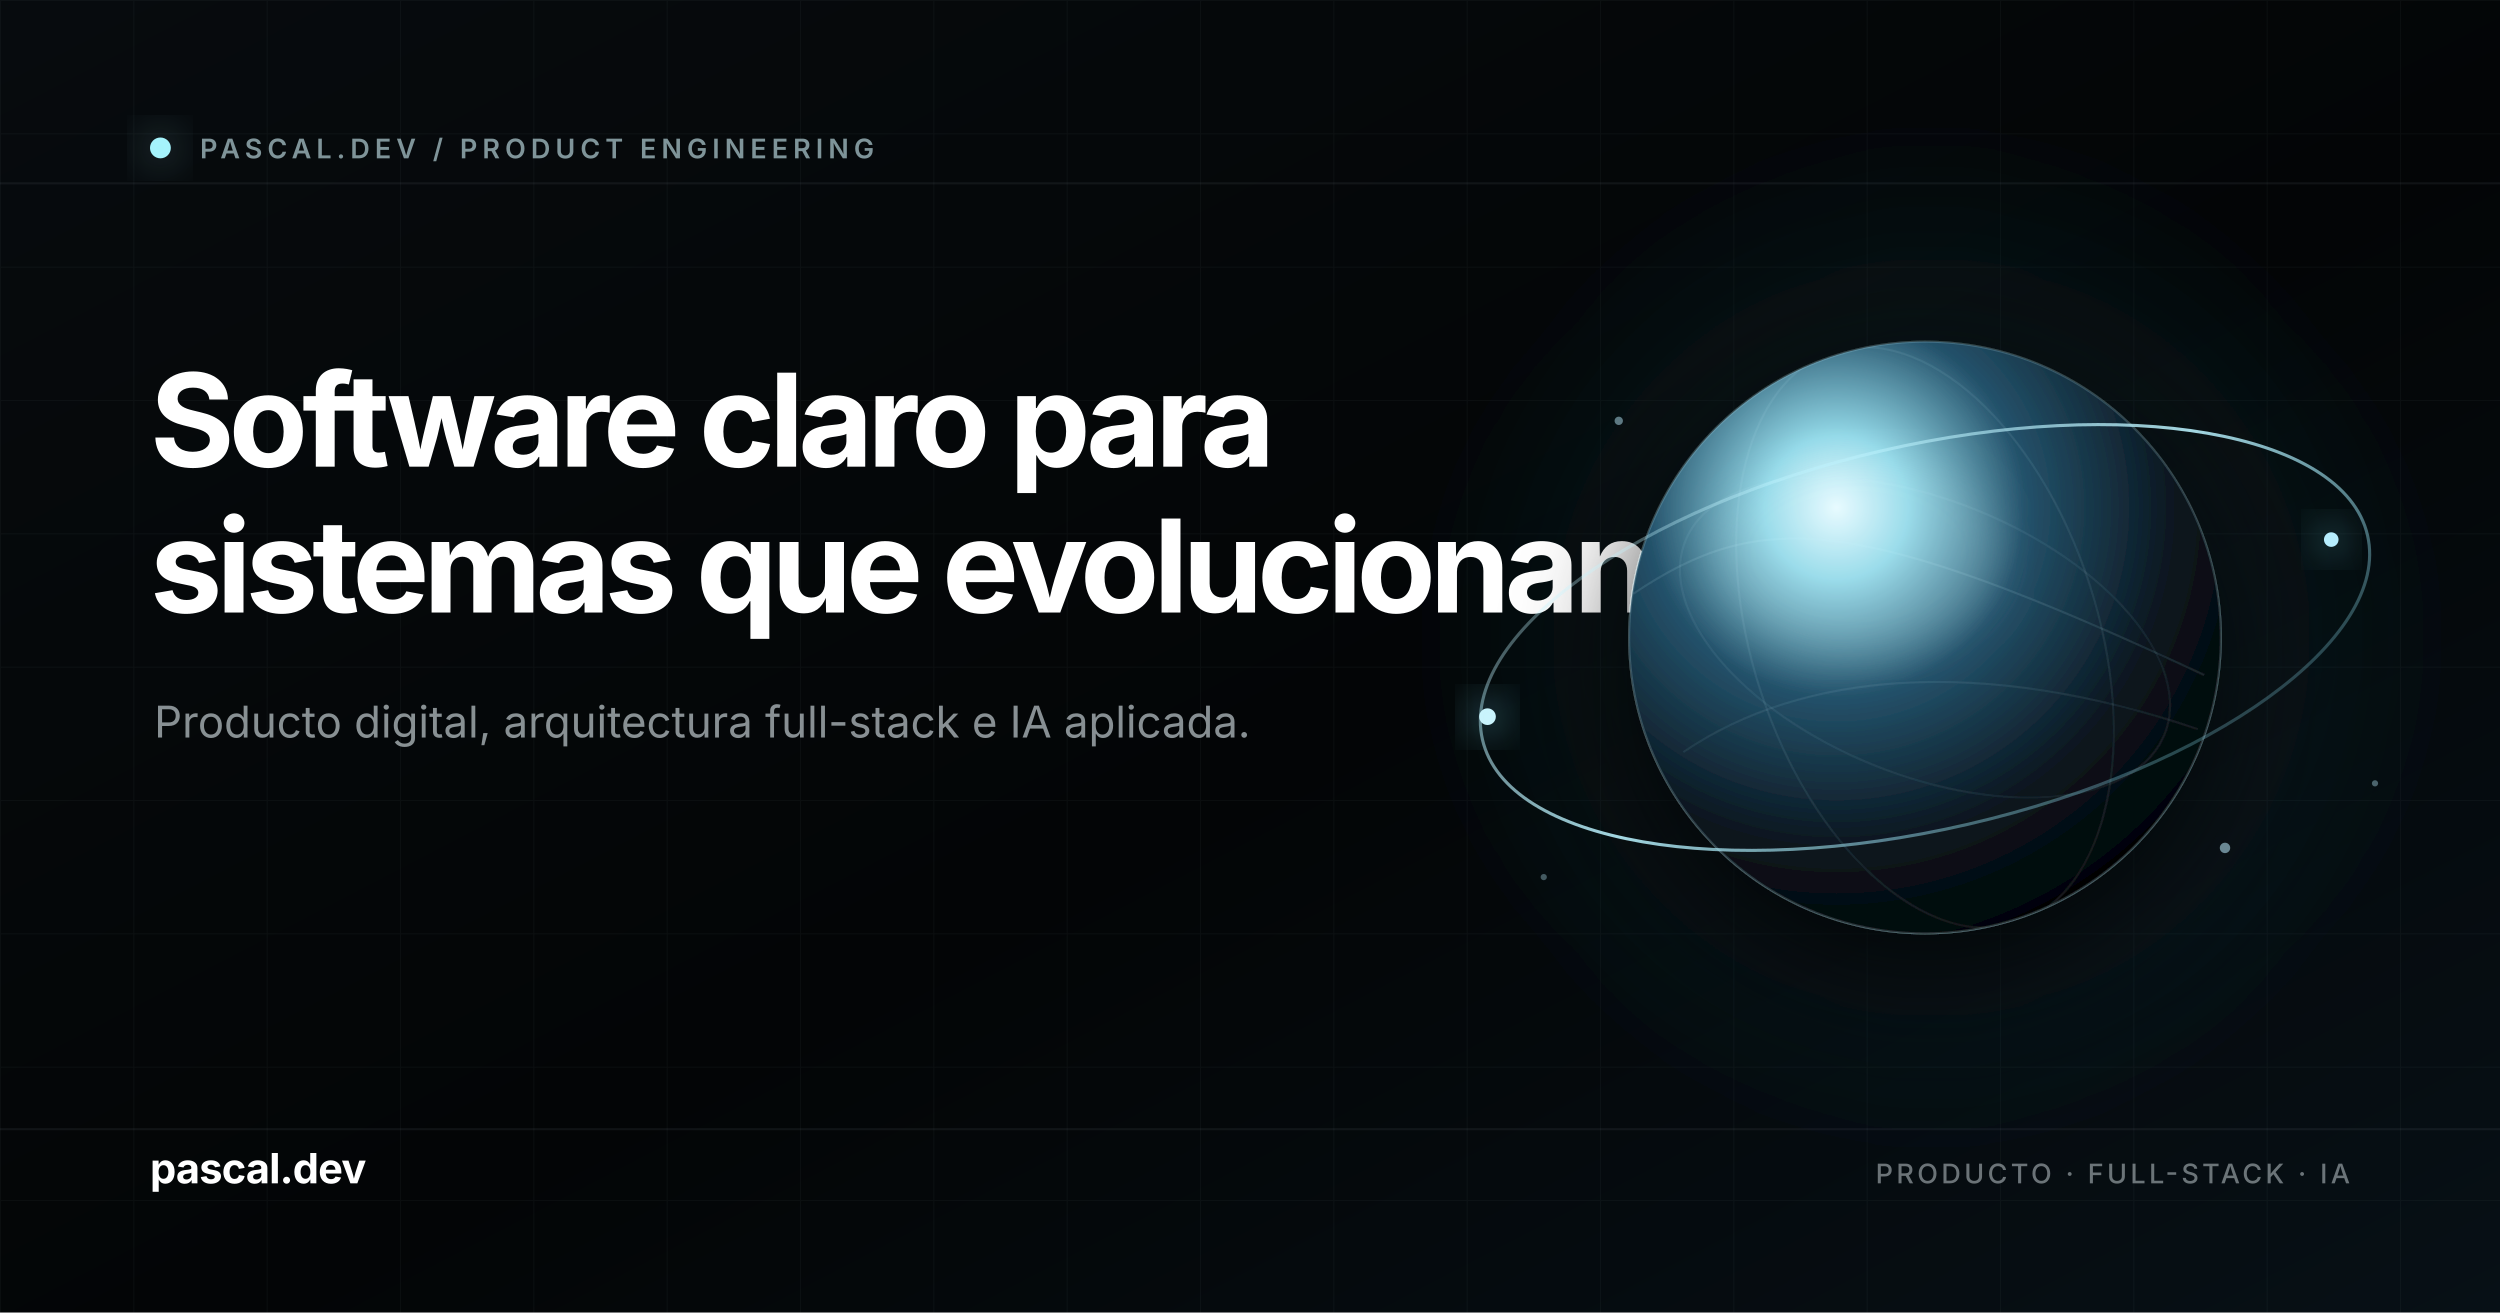
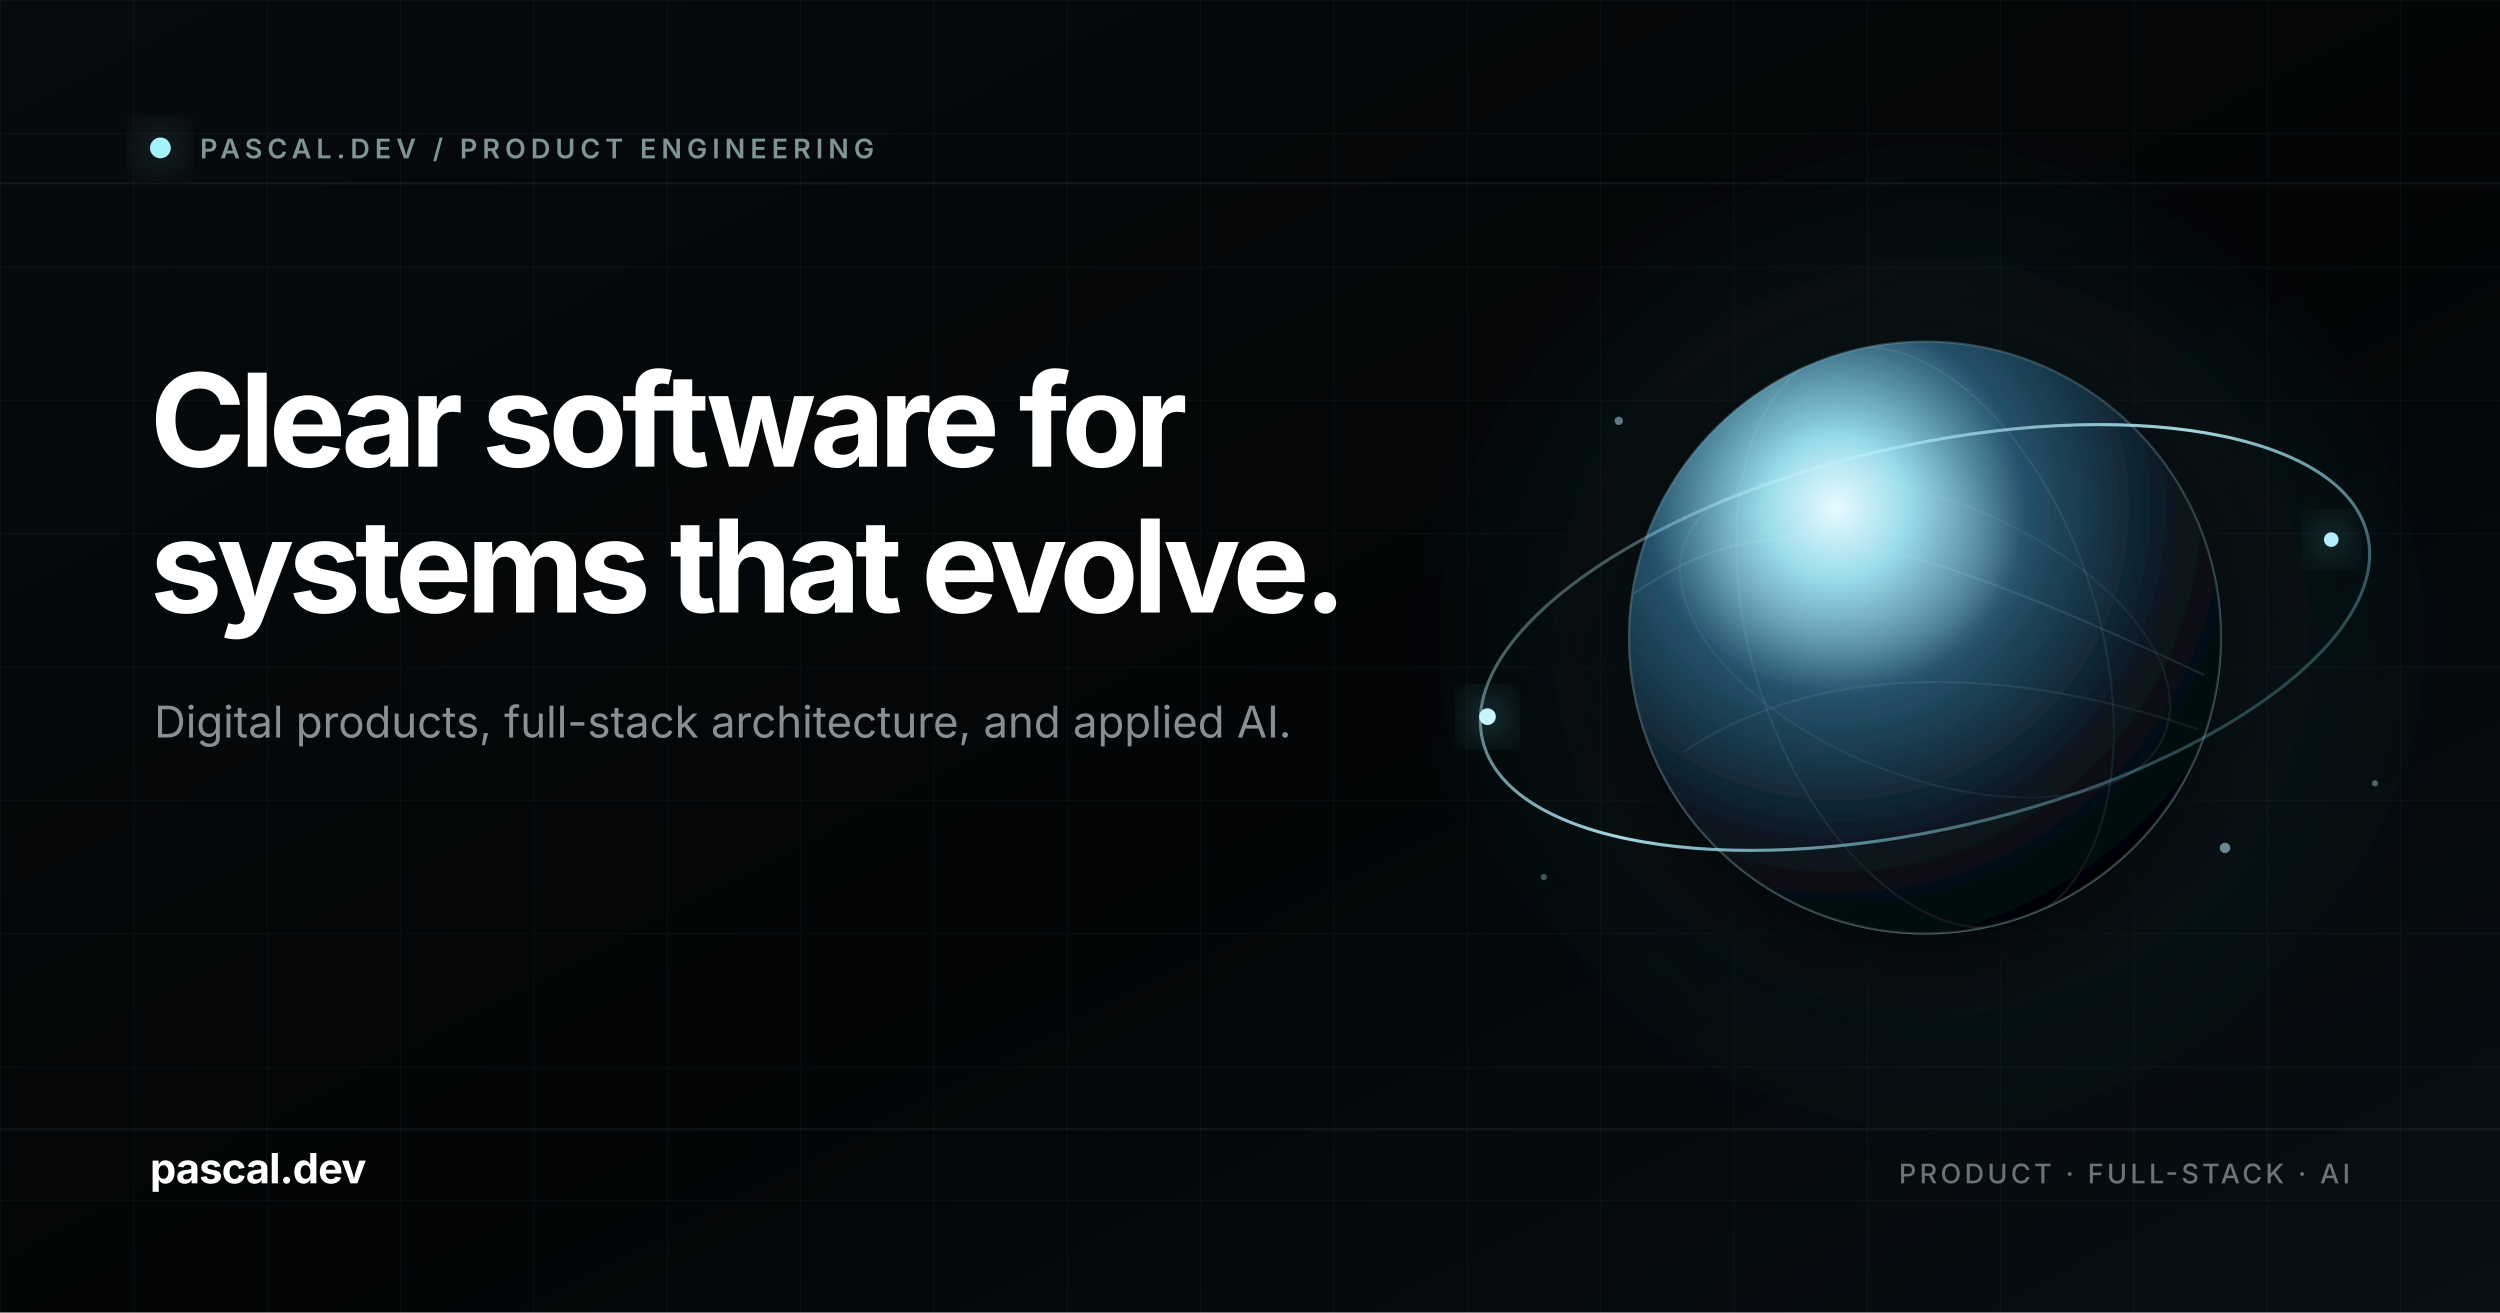
<svg xmlns="http://www.w3.org/2000/svg" width="1200" height="630" viewBox="0 0 1200 630" role="img" aria-labelledby="title description">
  <defs>
    <linearGradient id="background" x1="0" y1="0" x2="1" y2="1">
      <stop offset="0" stop-color="#070b0e" />
      <stop offset="0.55" stop-color="#030506" />
      <stop offset="1" stop-color="#071016" />
    </linearGradient>
    <radialGradient id="sphere" cx="35%" cy="28%" r="76%">
      <stop offset="0" stop-color="#e9fbff" />
      <stop offset="0.16" stop-color="#93d9e8" />
      <stop offset="0.42" stop-color="#24526b" />
      <stop offset="0.76" stop-color="#09151e" />
      <stop offset="1" stop-color="#030506" />
    </radialGradient>
    <radialGradient id="halo">
      <stop offset="0" stop-color="#67d9f1" stop-opacity=".18" />
      <stop offset=".55" stop-color="#3b8eaa" stop-opacity=".08" />
      <stop offset="1" stop-color="#030506" stop-opacity="0" />
    </radialGradient>
    <linearGradient id="arc" x1="0" y1="0" x2="1" y2="1">
      <stop stop-color="#c5f5ff" stop-opacity=".08" />
      <stop offset=".48" stop-color="#b9f3ff" stop-opacity=".88" />
      <stop offset="1" stop-color="#69bed2" stop-opacity=".05" />
    </linearGradient>
    <pattern id="grid" width="64" height="64" patternUnits="userSpaceOnUse">
      <path d="M64 0H0V64" fill="none" stroke="#d8f7ff" stroke-opacity=".035" />
    </pattern>
    <filter id="blur32">
      <feGaussianBlur stdDeviation="32" />
    </filter>
    <filter id="blur10">
      <feGaussianBlur stdDeviation="10" />
    </filter>
    <filter id="shadow" x="-50%" y="-50%" width="200%" height="200%">
      <feDropShadow dx="0" dy="20" stdDeviation="28" flood-color="#000" flood-opacity=".8" />
    </filter>
    <clipPath id="sphereClip">
      <circle cx="924" cy="306" r="142" />
    </clipPath>
  </defs>
  <rect width="1200" height="630" fill="url(#background)" />
  <rect width="1200" height="630" fill="url(#grid)" />
  <path d="M0 88H1200M0 542H1200" stroke="#d8f7ff" stroke-opacity=".06" />
  <circle cx="927" cy="306" r="286" fill="url(#halo)" filter="url(#blur32)" />
  <g transform="translate(72 66)">
    <circle cx="5" cy="5" r="5" fill="#a5f3fc" />
    <circle cx="5" cy="5" r="13" fill="#a5f3fc" opacity=".12" filter="url(#blur10)" />
    <text x="24" y="10" fill="#d6f8ff" fill-opacity=".58" font-family="Inter, Helvetica, Arial, sans-serif" font-size="13" font-weight="600" letter-spacing="2.4">PASCAL.DEV / PRODUCT ENGINEERING</text>
  </g>
  <g font-family="Inter, Helvetica, Arial, sans-serif">
-     <text x="72" y="224" fill="#ffffff" font-size="62" font-weight="650" letter-spacing="-2.8">Software claro para</text>
-     <text x="72" y="294" fill="#ffffff" font-size="62" font-weight="650" letter-spacing="-2.8">sistemas que evolucionan.</text>
-     <text x="74" y="354" fill="#d8e4e8" fill-opacity=".62" font-size="21" font-weight="400">Producto digital, arquitectura full-stack e IA aplicada.</text>
+     <text x="72" y="224" fill="#ffffff" font-size="62" font-weight="650" letter-spacing="-2.8">Clear software for</text>
+     <text x="72" y="294" fill="#ffffff" font-size="62" font-weight="650" letter-spacing="-2.8">systems that evolve.</text>
+     <text x="74" y="354" fill="#d8e4e8" fill-opacity=".62" font-size="21" font-weight="400">Digital products, full-stack architecture, and applied AI.</text>
  </g>
  <g filter="url(#shadow)">
    <circle cx="924" cy="306" r="142" fill="url(#sphere)" stroke="#c8f5ff" stroke-opacity=".18" />
    <ellipse cx="892" cy="266" rx="70" ry="50" fill="#dffaff" opacity=".11" filter="url(#blur10)" />
    <g clip-path="url(#sphereClip)" fill="none" stroke="#c6f5ff">
      <path d="M784 285C845 244 891 246 1058 324" opacity=".11" />
      <path d="M808 361C865 322 952 315 1055 350" opacity=".08" />
      <ellipse cx="924" cy="306" rx="83" ry="144" opacity=".08" transform="rotate(-18 924 306)" />
      <ellipse cx="924" cy="306" rx="124" ry="66" opacity=".07" transform="rotate(22 924 306)" />
    </g>
  </g>
  <ellipse cx="924" cy="306" rx="218" ry="92" fill="none" stroke="url(#arc)" stroke-width="1.5" transform="rotate(-13 924 306)" />
  <circle cx="714" cy="344" r="4" fill="#d6f8ff" />
  <circle cx="714" cy="344" r="13" fill="#73d7ec" opacity=".22" filter="url(#blur10)" />
  <circle cx="1119" cy="259" r="3.5" fill="#bdefff" />
  <circle cx="1119" cy="259" r="12" fill="#73d7ec" opacity=".18" filter="url(#blur10)" />
  <g fill="#bcefff">
    <circle cx="777" cy="202" r="2" opacity=".48" />
    <circle cx="1068" cy="407" r="2.5" opacity=".54" />
    <circle cx="1140" cy="376" r="1.5" opacity=".38" />
    <circle cx="741" cy="421" r="1.5" opacity=".34" />
  </g>
  <g font-family="Inter, Helvetica, Arial, sans-serif">
    <text x="72" y="568" fill="#ffffff" font-size="20" font-weight="700" letter-spacing="-.4">pascal.dev</text>
-     <text x="1128" y="568" text-anchor="end" fill="#d8e4e8" fill-opacity=".48" font-size="13" font-weight="500" letter-spacing="1.6">PRODUCTO · FULL-STACK · IA</text>
+     <text x="1128" y="568" text-anchor="end" fill="#d8e4e8" fill-opacity=".48" font-size="13" font-weight="500" letter-spacing="1.6">PRODUCT · FULL-STACK · AI</text>
  </g>
</svg>
